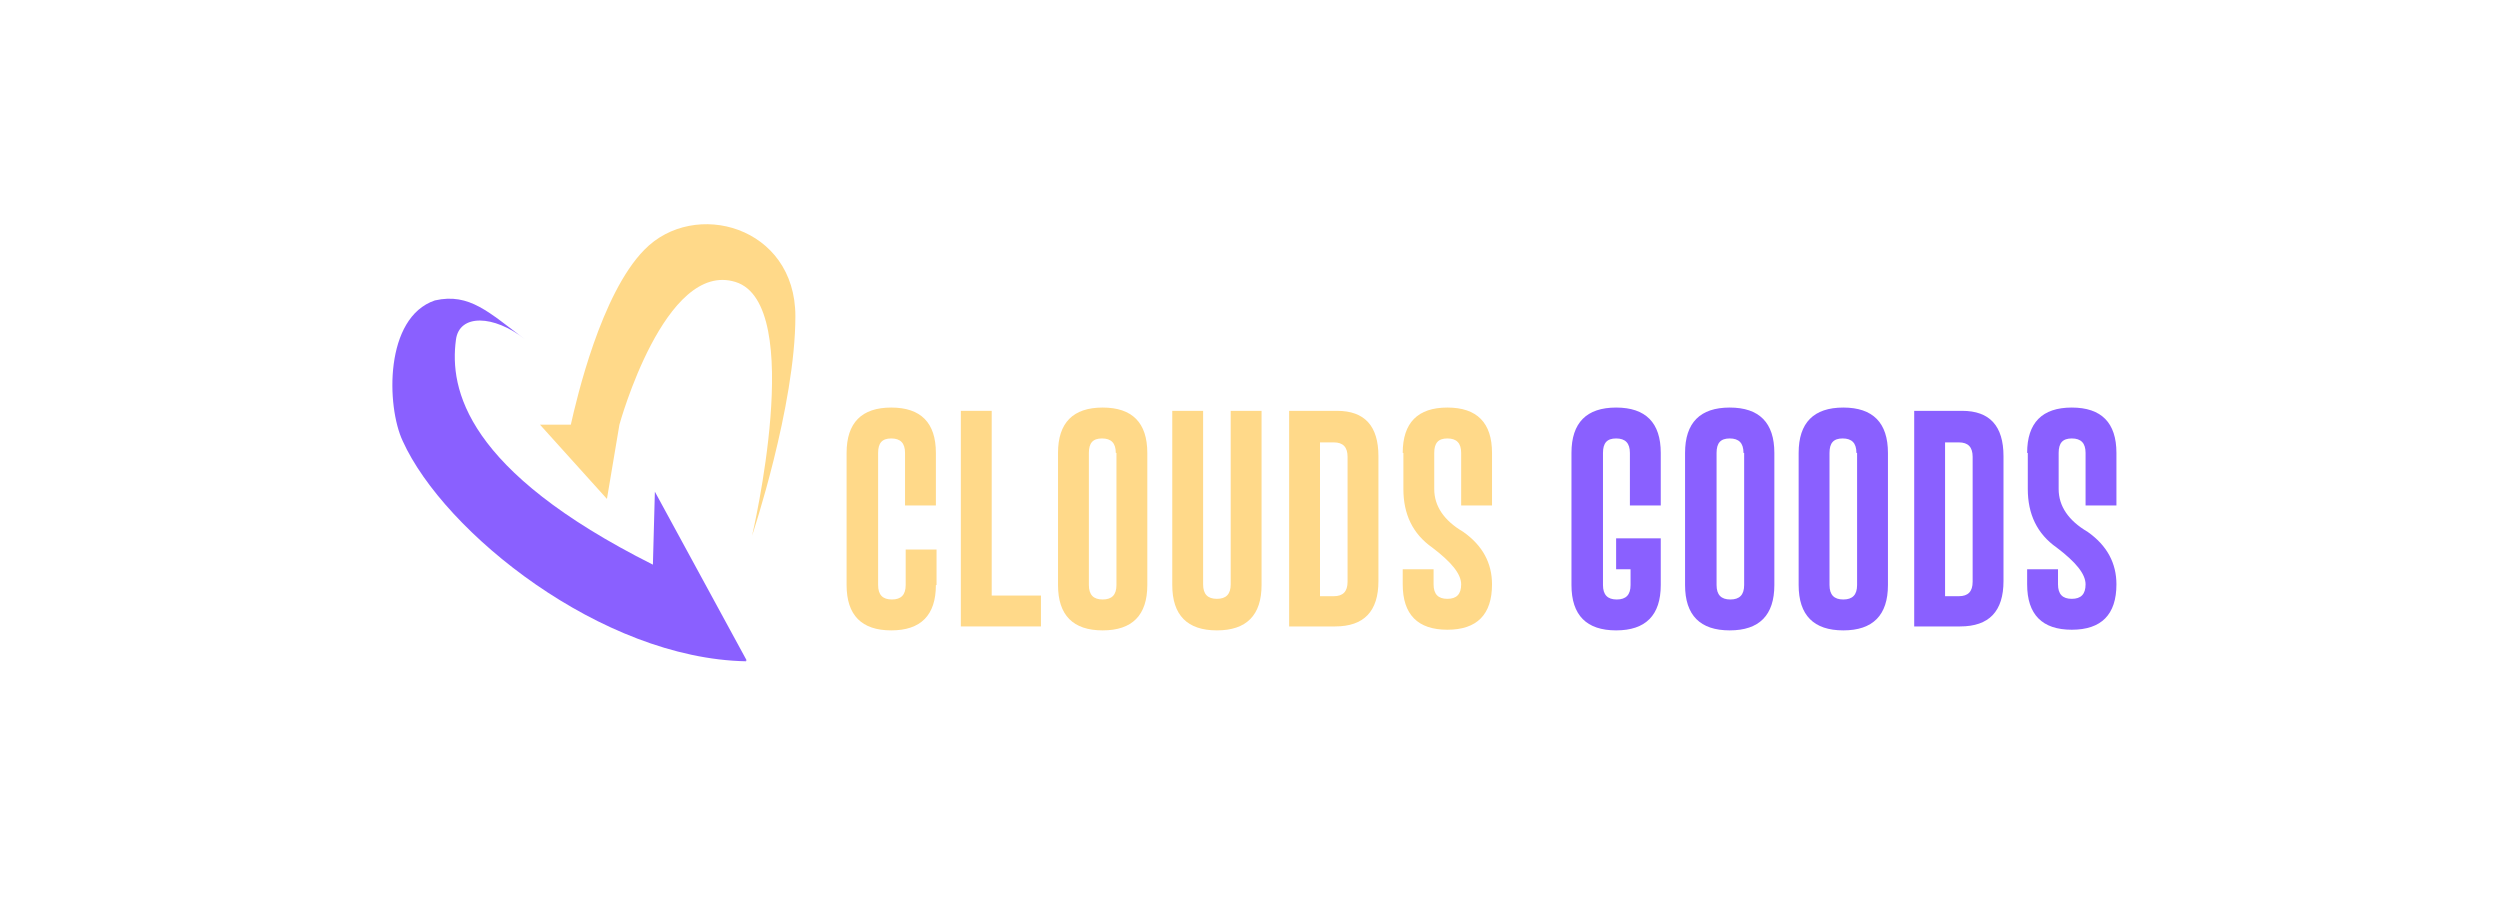
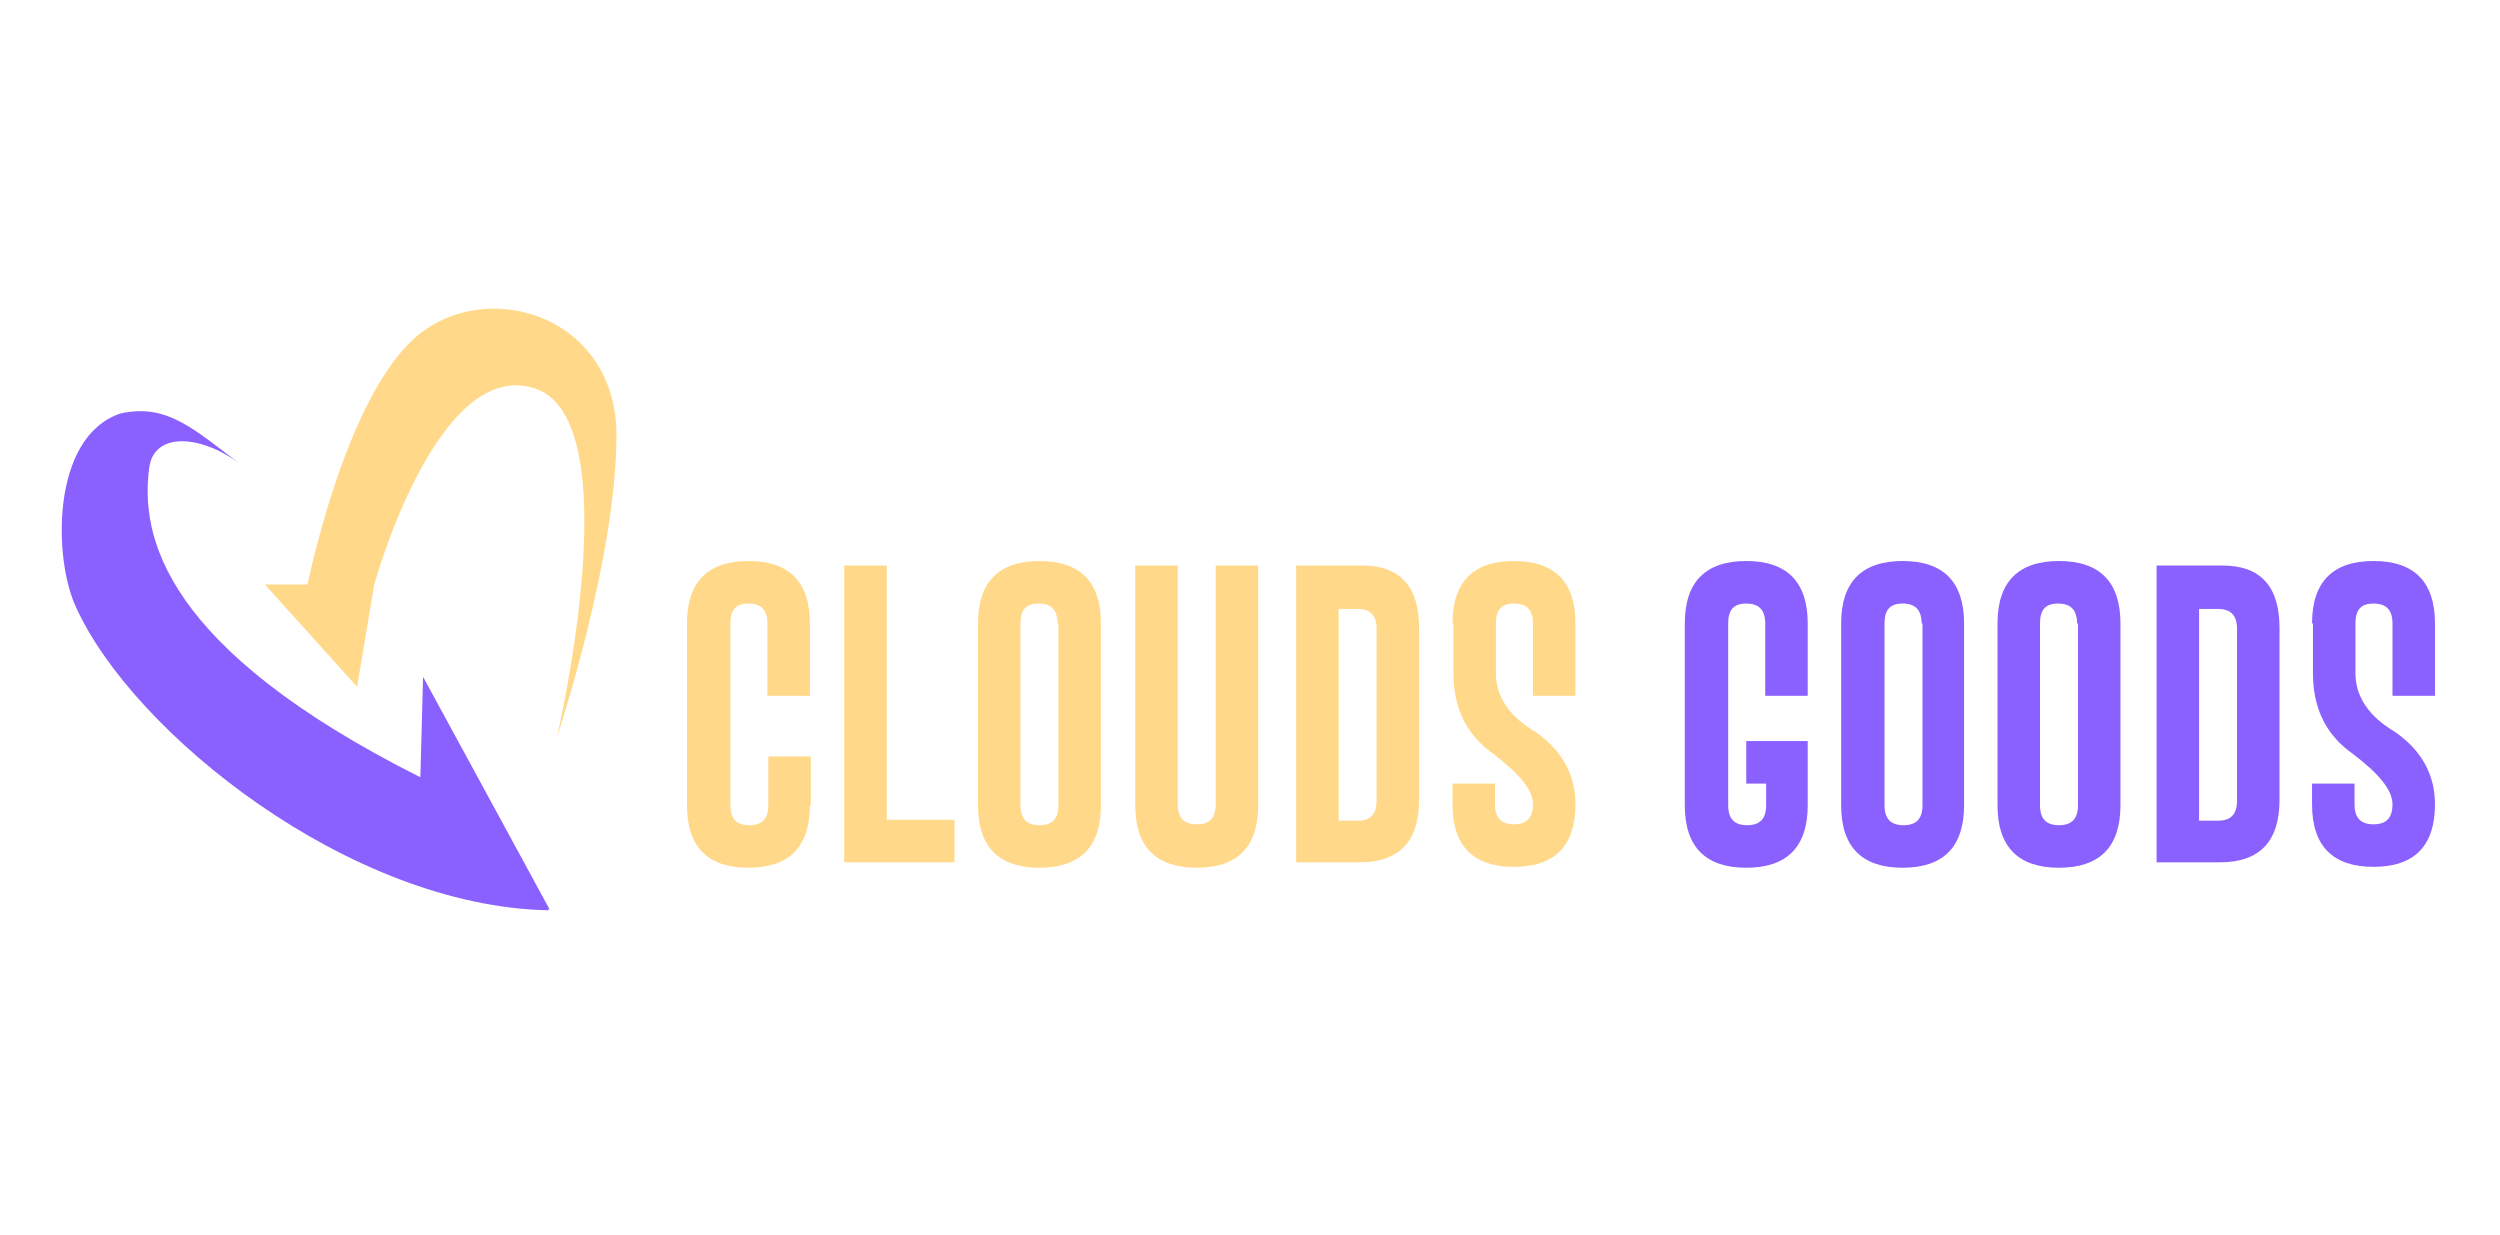
- <svg xmlns="http://www.w3.org/2000/svg" width="223" height="80" viewBox="0 0 223 80" fill="none">
-   <path d="M83.481 52.185C83.481 54.882 82.134 56.23 79.499 56.23C76.863 56.23 75.516 54.882 75.516 52.185V40.4C75.516 37.703 76.863 36.354 79.499 36.354C82.134 36.354 83.481 37.703 83.481 40.4V45.09H80.729V40.4C80.729 39.52 80.319 39.11 79.499 39.11C78.679 39.11 78.328 39.52 78.328 40.4V52.185C78.328 53.064 78.737 53.474 79.558 53.474C80.377 53.474 80.787 53.064 80.787 52.185V49.019H83.54V52.185H83.481Z" fill="#FFD989" />
-   <path d="M85.707 55.878V36.647H88.46V53.123H92.852V55.878H85.707Z" fill="#FFD989" />
-   <path d="M102.34 52.185C102.34 54.882 100.993 56.23 98.358 56.23C95.722 56.23 94.375 54.882 94.375 52.185V40.4C94.375 37.703 95.722 36.354 98.358 36.354C100.993 36.354 102.34 37.703 102.34 40.4V52.185ZM99.529 40.4C99.529 39.52 99.119 39.11 98.299 39.11C97.479 39.11 97.128 39.52 97.128 40.4V52.185C97.128 53.064 97.538 53.474 98.358 53.474C99.178 53.474 99.588 53.064 99.588 52.185V40.4H99.529Z" fill="#FFD989" />
-   <path d="M112.531 52.184C112.531 54.882 111.184 56.23 108.548 56.23C105.913 56.23 104.566 54.882 104.566 52.184V36.647H107.318V52.126C107.318 53.005 107.728 53.416 108.548 53.416C109.368 53.416 109.778 53.005 109.778 52.126V36.647H112.531V52.184V52.184Z" fill="#FFD989" />
-   <path d="M114.991 36.647H119.266C121.726 36.647 122.956 37.995 122.956 40.693V51.833C122.956 54.53 121.668 55.878 119.091 55.878H114.991V36.647V36.647ZM117.744 39.403V53.181H118.973C119.793 53.181 120.203 52.771 120.203 51.891V40.751C120.203 39.872 119.793 39.461 118.973 39.461H117.744V39.403Z" fill="#FFD989" />
-   <path d="M125.123 40.4C125.123 37.703 126.47 36.354 129.106 36.354C131.741 36.354 133.088 37.703 133.088 40.4V45.09H130.336V40.4C130.336 39.52 129.926 39.11 129.106 39.11C128.286 39.11 127.934 39.52 127.934 40.4V43.624C127.934 45.149 128.813 46.439 130.511 47.435C132.268 48.667 133.088 50.25 133.088 52.126C133.088 54.823 131.741 56.172 129.106 56.172C126.47 56.172 125.123 54.823 125.123 52.126V50.778H127.876V52.126C127.876 53.005 128.286 53.416 129.106 53.416C129.926 53.416 130.336 53.005 130.336 52.126C130.336 51.188 129.457 50.133 127.759 48.843C126.002 47.611 125.182 45.852 125.182 43.624V40.4H125.123Z" fill="#FFD989" />
-   <path d="M148.14 52.185C148.14 54.882 146.793 56.23 144.158 56.23C141.522 56.23 140.175 54.882 140.175 52.185V40.4C140.175 37.703 141.522 36.354 144.158 36.354C146.793 36.354 148.14 37.703 148.14 40.4V45.09H145.387V40.4C145.387 39.52 144.977 39.11 144.158 39.11C143.338 39.11 142.986 39.52 142.986 40.4V52.185C142.986 53.064 143.396 53.474 144.216 53.474C145.036 53.474 145.446 53.064 145.446 52.185V50.778H144.158V48.022H148.14V52.185Z" fill="#8A60FF" />
-   <path d="M158.272 52.185C158.272 54.882 156.925 56.23 154.29 56.23C151.654 56.23 150.307 54.882 150.307 52.185V40.4C150.307 37.703 151.654 36.354 154.29 36.354C156.925 36.354 158.272 37.703 158.272 40.4V52.185ZM155.52 40.4C155.52 39.52 155.11 39.11 154.29 39.11C153.47 39.11 153.118 39.52 153.118 40.4V52.185C153.118 53.064 153.528 53.474 154.348 53.474C155.168 53.474 155.578 53.064 155.578 52.185V40.4H155.52Z" fill="#8A60FF" />
-   <path d="M168.405 52.185C168.405 54.882 167.057 56.23 164.422 56.23C161.786 56.23 160.439 54.882 160.439 52.185V40.4C160.439 37.703 161.786 36.354 164.422 36.354C167.057 36.354 168.405 37.703 168.405 40.4V52.185ZM165.593 40.4C165.593 39.52 165.183 39.11 164.363 39.11C163.543 39.11 163.192 39.52 163.192 40.4V52.185C163.192 53.064 163.602 53.474 164.422 53.474C165.242 53.474 165.652 53.064 165.652 52.185V40.4H165.593Z" fill="#8A60FF" />
-   <path d="M170.747 36.647H175.023C177.482 36.647 178.712 37.995 178.712 40.693V51.833C178.712 54.53 177.424 55.878 174.847 55.878H170.747V36.647ZM173.5 39.403V53.181H174.73C175.55 53.181 175.96 52.771 175.96 51.891V40.751C175.96 39.872 175.55 39.461 174.73 39.461H173.5V39.403Z" fill="#8A60FF" />
-   <path d="M180.821 40.4C180.821 37.703 182.168 36.354 184.803 36.354C187.439 36.354 188.786 37.703 188.786 40.4V45.09H186.033V40.4C186.033 39.52 185.623 39.11 184.803 39.11C183.984 39.11 183.632 39.52 183.632 40.4V43.624C183.632 45.149 184.511 46.439 186.209 47.435C187.966 48.667 188.786 50.25 188.786 52.126C188.786 54.823 187.439 56.172 184.803 56.172C182.168 56.172 180.821 54.823 180.821 52.126V50.778H183.574V52.126C183.574 53.005 183.984 53.416 184.803 53.416C185.623 53.416 186.033 53.005 186.033 52.126C186.033 51.188 185.155 50.133 183.456 48.843C181.699 47.611 180.879 45.852 180.879 43.624V40.4H180.821Z" fill="#8A60FF" />
-   <path d="M66.614 58.928L58.415 43.859L58.239 50.367C41.547 41.983 40.083 34.712 40.669 30.315C40.961 27.97 44.066 28.087 46.818 30.256C43.656 27.911 41.898 26.094 38.794 26.797C34.285 28.322 34.46 36.237 35.925 39.344C39.614 47.494 53.671 58.752 66.555 58.986C66.555 58.928 66.497 58.869 66.438 58.869L66.614 58.928Z" fill="#8A60FF" />
-   <path d="M70.948 28.204C70.948 20.172 61.929 17.709 57.477 22.282C53.612 26.211 51.445 35.533 50.918 37.879H48.165L54.139 44.504L55.252 37.879C55.252 37.879 59.293 23.162 65.618 25.155C71.944 27.149 67.083 47.787 67.083 47.787C67.083 47.787 70.948 36.237 70.948 28.204Z" fill="#FFD989" />
+ <svg xmlns="http://www.w3.org/2000/svg" width="162" height="80" viewBox="0 0 162 80" fill="none">
+   <path d="M52.481 52.185C52.481 54.882 51.134 56.23 48.499 56.23C45.863 56.23 44.516 54.882 44.516 52.185V40.4C44.516 37.703 45.863 36.354 48.499 36.354C51.134 36.354 52.481 37.703 52.481 40.4V45.09H49.729V40.4C49.729 39.52 49.319 39.11 48.499 39.11C47.679 39.11 47.328 39.52 47.328 40.4V52.185C47.328 53.064 47.737 53.474 48.557 53.474C49.377 53.474 49.787 53.064 49.787 52.185V49.019H52.54V52.185H52.481Z" fill="#FFD989" />
+   <path d="M54.707 55.878V36.647H57.46V53.123H61.852V55.878H54.707Z" fill="#FFD989" />
+   <path d="M71.34 52.185C71.34 54.882 69.993 56.23 67.358 56.23C64.722 56.23 63.375 54.882 63.375 52.185V40.4C63.375 37.703 64.722 36.354 67.358 36.354C69.993 36.354 71.34 37.703 71.34 40.4V52.185ZM68.529 40.4C68.529 39.52 68.119 39.11 67.299 39.11C66.479 39.11 66.128 39.52 66.128 40.4V52.185C66.128 53.064 66.538 53.474 67.358 53.474C68.178 53.474 68.588 53.064 68.588 52.185V40.4H68.529Z" fill="#FFD989" />
+   <path d="M81.531 52.184C81.531 54.882 80.184 56.23 77.548 56.23C74.913 56.23 73.566 54.882 73.566 52.184V36.647H76.319V52.126C76.319 53.005 76.728 53.416 77.548 53.416C78.368 53.416 78.778 53.005 78.778 52.126V36.647H81.531V52.184V52.184Z" fill="#FFD989" />
+   <path d="M83.991 36.647H88.266C90.726 36.647 91.956 37.995 91.956 40.693V51.833C91.956 54.53 90.668 55.878 88.091 55.878H83.991V36.647V36.647ZM86.743 39.403V53.181H87.973C88.793 53.181 89.203 52.771 89.203 51.891V40.751C89.203 39.872 88.793 39.461 87.973 39.461H86.743V39.403Z" fill="#FFD989" />
+   <path d="M94.123 40.4C94.123 37.703 95.47 36.354 98.106 36.354C100.741 36.354 102.088 37.703 102.088 40.4V45.09H99.336V40.4C99.336 39.52 98.926 39.11 98.106 39.11C97.286 39.11 96.934 39.52 96.934 40.4V43.624C96.934 45.149 97.813 46.439 99.511 47.435C101.268 48.667 102.088 50.25 102.088 52.126C102.088 54.823 100.741 56.172 98.106 56.172C95.47 56.172 94.123 54.823 94.123 52.126V50.778H96.876V52.126C96.876 53.005 97.286 53.416 98.106 53.416C98.926 53.416 99.336 53.005 99.336 52.126C99.336 51.188 98.457 50.133 96.759 48.843C95.002 47.611 94.182 45.852 94.182 43.624V40.4H94.123Z" fill="#FFD989" />
+   <path d="M117.14 52.185C117.14 54.882 115.793 56.23 113.158 56.23C110.522 56.23 109.175 54.882 109.175 52.185V40.4C109.175 37.703 110.522 36.354 113.158 36.354C115.793 36.354 117.14 37.703 117.14 40.4V45.09H114.387V40.4C114.387 39.52 113.977 39.11 113.158 39.11C112.338 39.11 111.986 39.52 111.986 40.4V52.185C111.986 53.064 112.396 53.474 113.216 53.474C114.036 53.474 114.446 53.064 114.446 52.185V50.778H113.158V48.022H117.14V52.185Z" fill="#8A60FF" />
+   <path d="M127.272 52.185C127.272 54.882 125.925 56.23 123.29 56.23C120.654 56.23 119.307 54.882 119.307 52.185V40.4C119.307 37.703 120.654 36.354 123.29 36.354C125.925 36.354 127.272 37.703 127.272 40.4V52.185ZM124.52 40.4C124.52 39.52 124.11 39.11 123.29 39.11C122.47 39.11 122.118 39.52 122.118 40.4V52.185C122.118 53.064 122.528 53.474 123.348 53.474C124.168 53.474 124.578 53.064 124.578 52.185V40.4H124.52Z" fill="#8A60FF" />
+   <path d="M137.405 52.185C137.405 54.882 136.057 56.23 133.422 56.23C130.786 56.23 129.439 54.882 129.439 52.185V40.4C129.439 37.703 130.786 36.354 133.422 36.354C136.057 36.354 137.405 37.703 137.405 40.4V52.185ZM134.593 40.4C134.593 39.52 134.183 39.11 133.363 39.11C132.543 39.11 132.192 39.52 132.192 40.4V52.185C132.192 53.064 132.602 53.474 133.422 53.474C134.242 53.474 134.652 53.064 134.652 52.185V40.4H134.593Z" fill="#8A60FF" />
+   <path d="M139.747 36.647H144.023C146.482 36.647 147.712 37.995 147.712 40.693V51.833C147.712 54.53 146.424 55.878 143.847 55.878H139.747V36.647ZM142.5 39.403V53.181H143.73C144.55 53.181 144.96 52.771 144.96 51.891V40.751C144.96 39.872 144.55 39.461 143.73 39.461H142.5V39.403Z" fill="#8A60FF" />
+   <path d="M149.821 40.4C149.821 37.703 151.168 36.354 153.803 36.354C156.439 36.354 157.786 37.703 157.786 40.4V45.09H155.033V40.4C155.033 39.52 154.623 39.11 153.803 39.11C152.984 39.11 152.632 39.52 152.632 40.4V43.624C152.632 45.149 153.511 46.439 155.209 47.435C156.966 48.667 157.786 50.25 157.786 52.126C157.786 54.823 156.439 56.172 153.803 56.172C151.168 56.172 149.821 54.823 149.821 52.126V50.778H152.574V52.126C152.574 53.005 152.984 53.416 153.803 53.416C154.623 53.416 155.033 53.005 155.033 52.126C155.033 51.188 154.155 50.133 152.456 48.843C150.699 47.611 149.879 45.852 149.879 43.624V40.4H149.821Z" fill="#8A60FF" />
+   <path d="M35.614 58.928L27.415 43.859L27.239 50.367C10.547 41.983 9.083 34.712 9.669 30.315C9.961 27.97 13.066 28.087 15.818 30.256C12.655 27.911 10.899 26.094 7.794 26.797C3.285 28.322 3.46 36.237 4.925 39.344C8.614 47.494 22.671 58.752 35.556 58.986C35.556 58.928 35.497 58.869 35.438 58.869L35.614 58.928Z" fill="#8A60FF" />
+   <path d="M39.948 28.204C39.948 20.172 30.929 17.709 26.477 22.282C22.612 26.211 20.445 35.533 19.918 37.879H17.165L23.139 44.504L24.252 37.879C24.252 37.879 28.293 23.162 34.618 25.155C40.944 27.149 36.083 47.787 36.083 47.787C36.083 47.787 39.948 36.237 39.948 28.204Z" fill="#FFD989" />
</svg>
